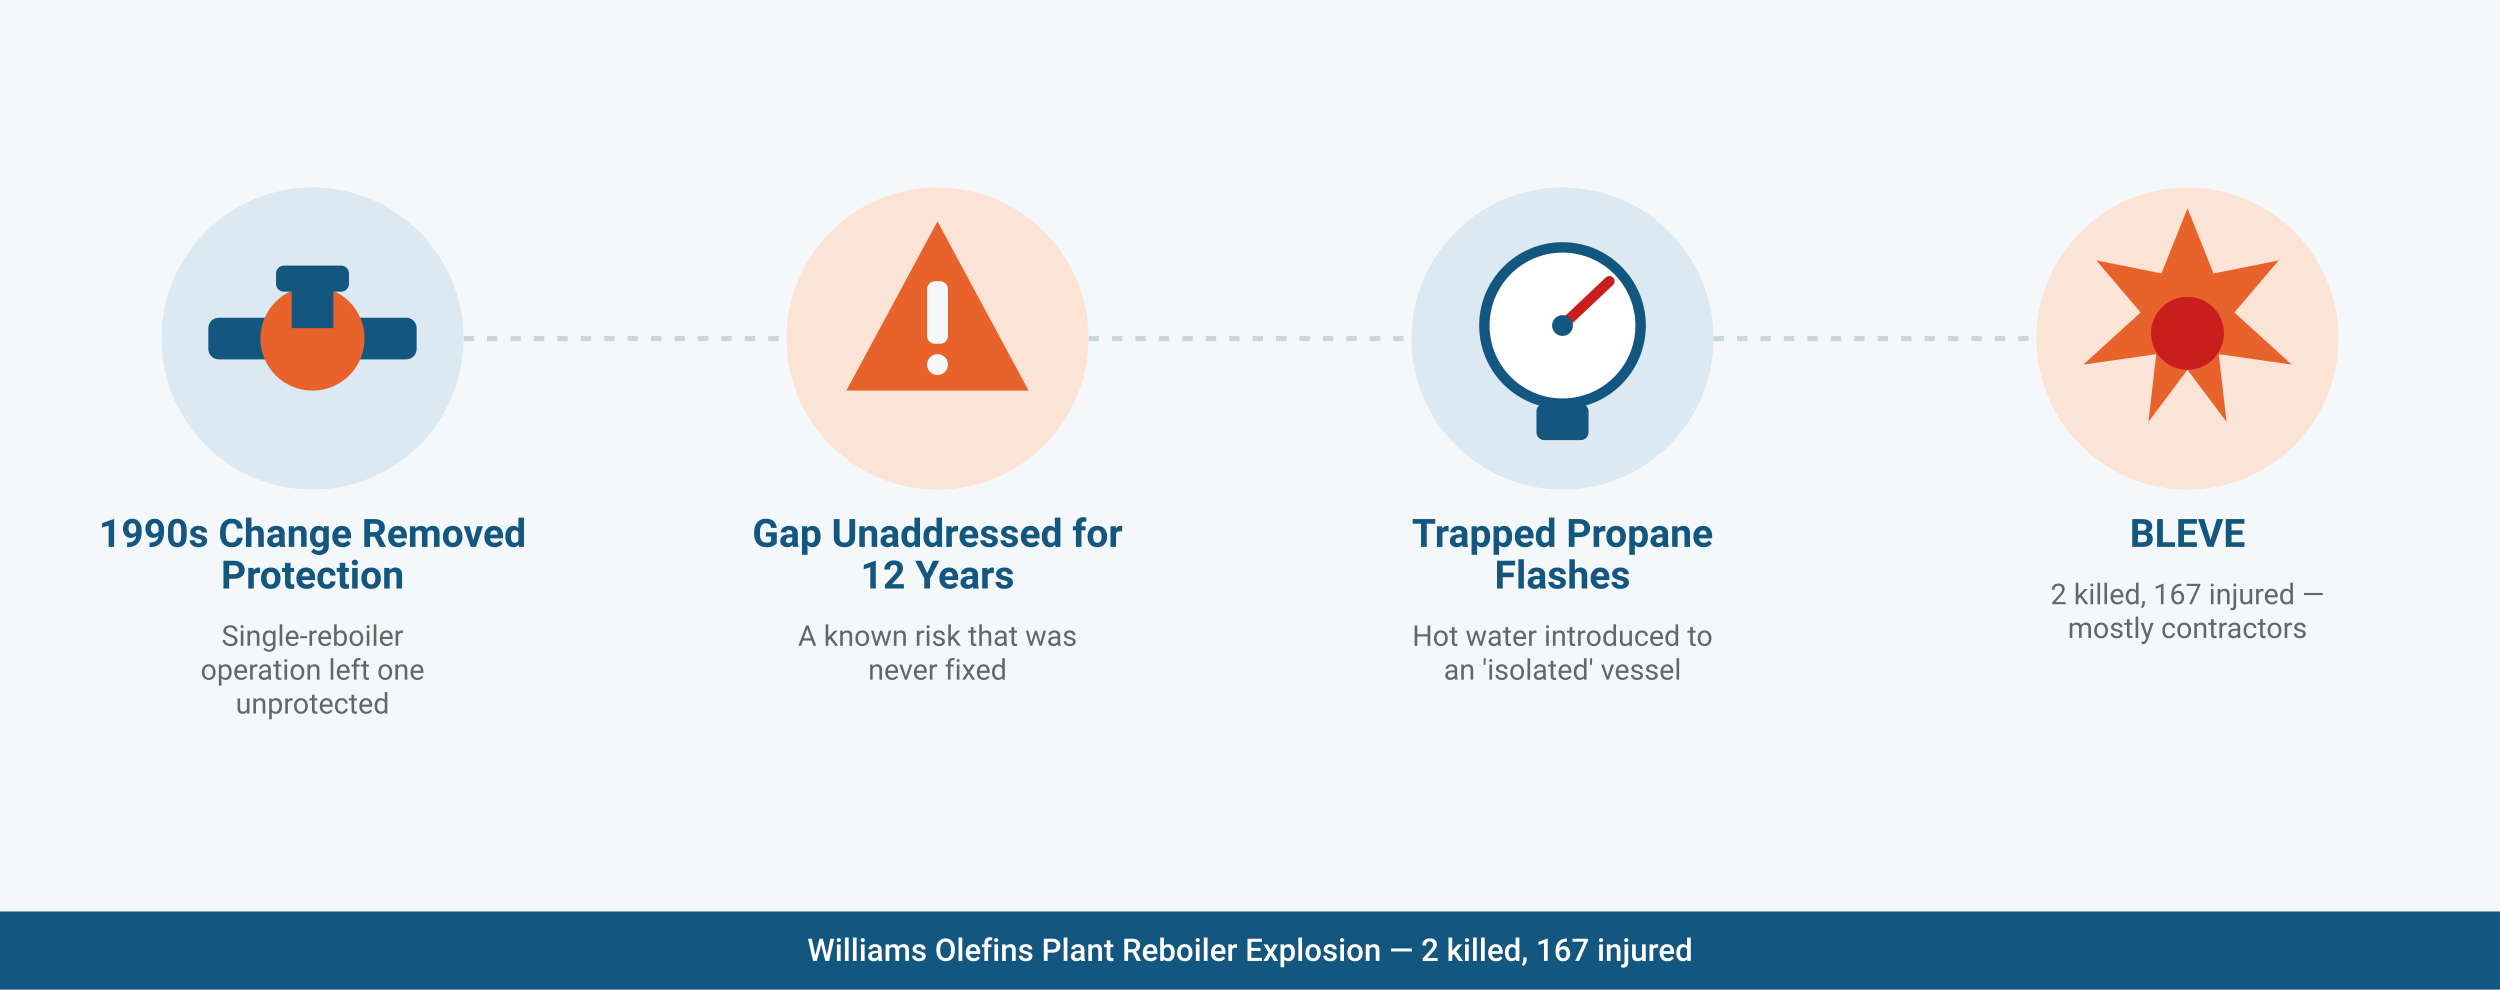
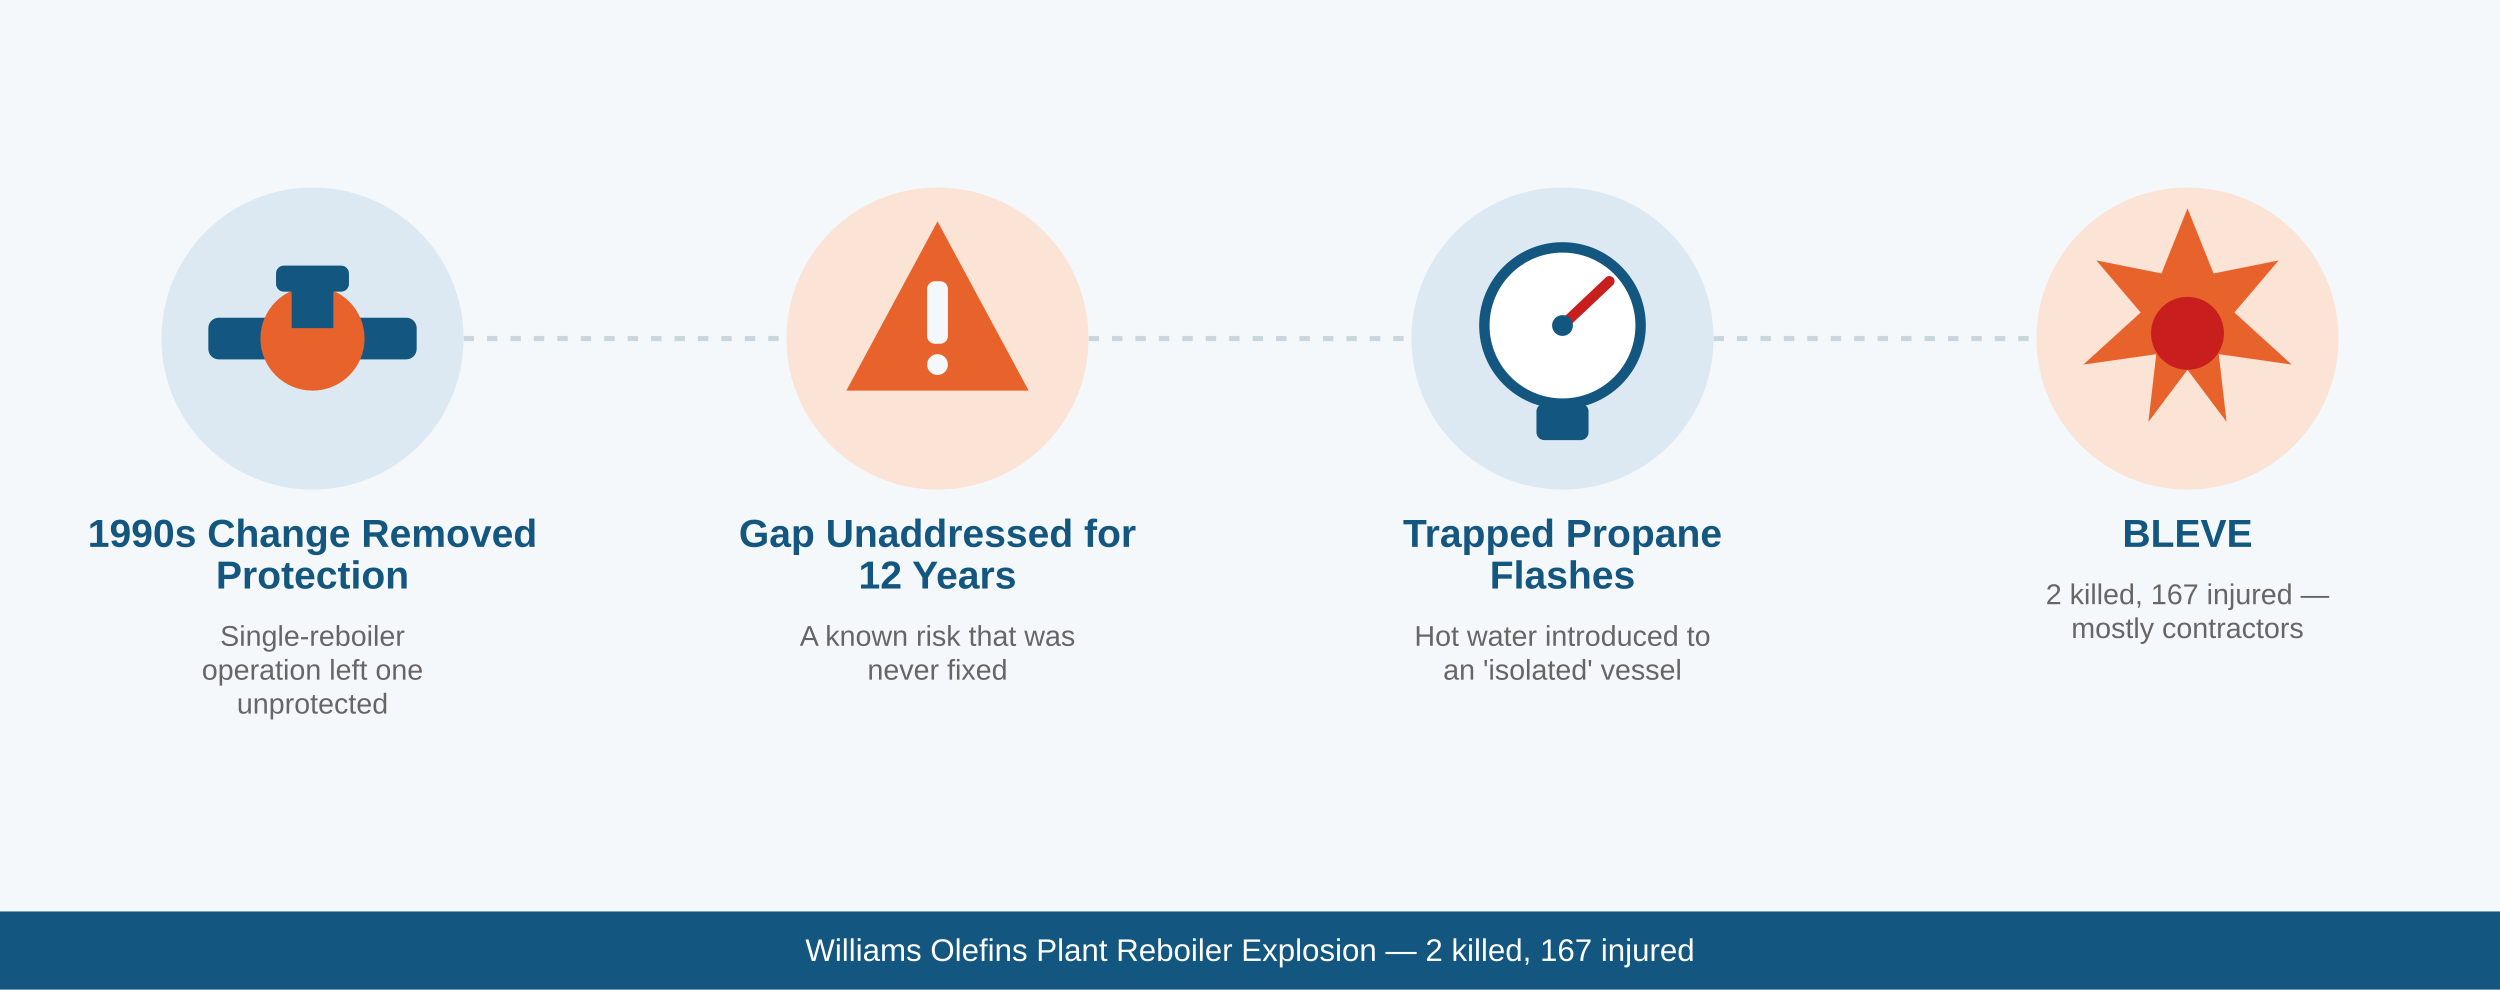
- <svg xmlns="http://www.w3.org/2000/svg" viewBox="0 0 960 380" font-family="-apple-system, 'Segoe UI', Roboto, Arial, sans-serif">
+ <svg xmlns="http://www.w3.org/2000/svg" viewBox="0 0 960 380" font-family="Arial, sans-serif">
  <defs>
    <style>
-       .label { font-family: -apple-system, 'Segoe UI', Roboto, Arial, sans-serif; font-weight: 700; font-size: 15px; fill: #13567F; }
-       .sublabel { font-family: -apple-system, 'Segoe UI', Roboto, Arial, sans-serif; font-size: 11px; fill: #666; }
+       .label { font-family: Arial, sans-serif; font-weight: 700; font-size: 15px; fill: #13567F; }
+       .sublabel { font-family: Arial, sans-serif; font-size: 11px; fill: #666; }
      .arrow { stroke: #C9D6DE; stroke-width: 2; fill: none; }
    </style>
  </defs>
  <rect width="960" height="380" fill="#F5F8FA" />
  <line x1="178" y1="130" x2="302" y2="130" class="arrow" stroke-dasharray="4 5" />
  <line x1="418" y1="130" x2="542" y2="130" class="arrow" stroke-dasharray="4 5" />
  <line x1="658" y1="130" x2="782" y2="130" class="arrow" stroke-dasharray="4 5" />
  <g transform="translate(60,50)">
    <circle cx="60" cy="80" r="58" fill="#DCE9F2" />
    <rect x="20" y="72" width="80" height="16" rx="4" fill="#13567F" />
    <circle cx="60" cy="80" r="20" fill="#E8622C" />
    <rect x="52" y="60" width="16" height="16" fill="#13567F" />
    <rect x="46" y="52" width="28" height="10" rx="3" fill="#13567F" />
    <text x="60" y="160" text-anchor="middle" class="label">1990s Change Removed</text>
    <text x="60" y="176" text-anchor="middle" class="label">Protection</text>
    <text x="60" y="198" text-anchor="middle" class="sublabel">Single-reboiler</text>
    <text x="60" y="211" text-anchor="middle" class="sublabel">operation left one</text>
    <text x="60" y="224" text-anchor="middle" class="sublabel">unprotected</text>
  </g>
  <g transform="translate(300,50)">
    <circle cx="60" cy="80" r="58" fill="#FBE3D6" />
    <path d="M60,35 L95,100 L25,100 Z" fill="#E8622C" />
    <rect x="56" y="58" width="8" height="24" rx="3" fill="#F5F8FA" />
    <circle cx="60" cy="90" r="4" fill="#F5F8FA" />
    <text x="60" y="160" text-anchor="middle" class="label">Gap Unaddressed for</text>
    <text x="60" y="176" text-anchor="middle" class="label">12 Years</text>
    <text x="60" y="198" text-anchor="middle" class="sublabel">A known risk that was</text>
    <text x="60" y="211" text-anchor="middle" class="sublabel">never fixed</text>
  </g>
  <g transform="translate(540,50)">
    <circle cx="60" cy="80" r="58" fill="#DCE9F2" />
    <circle cx="60" cy="75" r="30" fill="#fff" stroke="#13567F" stroke-width="4" />
    <line x1="60" y1="75" x2="78" y2="58" stroke="#C81E1E" stroke-width="4" stroke-linecap="round" />
    <circle cx="60" cy="75" r="4" fill="#13567F" />
    <rect x="50" y="105" width="20" height="14" rx="3" fill="#13567F" />
    <text x="60" y="160" text-anchor="middle" class="label">Trapped Propane</text>
    <text x="60" y="176" text-anchor="middle" class="label">Flashes</text>
    <text x="60" y="198" text-anchor="middle" class="sublabel">Hot water introduced to</text>
    <text x="60" y="211" text-anchor="middle" class="sublabel">an 'isolated' vessel</text>
  </g>
  <g transform="translate(780,50)">
    <circle cx="60" cy="80" r="58" fill="#FBE3D6" />
    <path d="M60,30 L70,55 L95,50 L78,70 L100,90 L72,86 L75,112 L60,92 L45,112 L48,86 L20,90 L42,70 L25,50 L50,55 Z" fill="#E8622C" />
    <circle cx="60" cy="78" r="14" fill="#C81E1E" />
    <text x="60" y="160" text-anchor="middle" class="label">BLEVE</text>
    <text x="60" y="182" text-anchor="middle" class="sublabel">2 killed, 167 injured —</text>
    <text x="60" y="195" text-anchor="middle" class="sublabel">mostly contractors</text>
  </g>
  <rect x="0" y="350" width="960" height="30" fill="#13567F" />
-   <text x="480" y="369" text-anchor="middle" fill="#fff" font-size="12" font-family="-apple-system, 'Segoe UI', Roboto, Arial, sans-serif" font-weight="500">Williams Olefins Plant Reboiler Explosion — 2 killed, 167 injured</text>
+   <text x="480" y="369" text-anchor="middle" fill="#fff" font-size="12" font-family="Arial, sans-serif" font-weight="500">Williams Olefins Plant Reboiler Explosion — 2 killed, 167 injured</text>
</svg>
